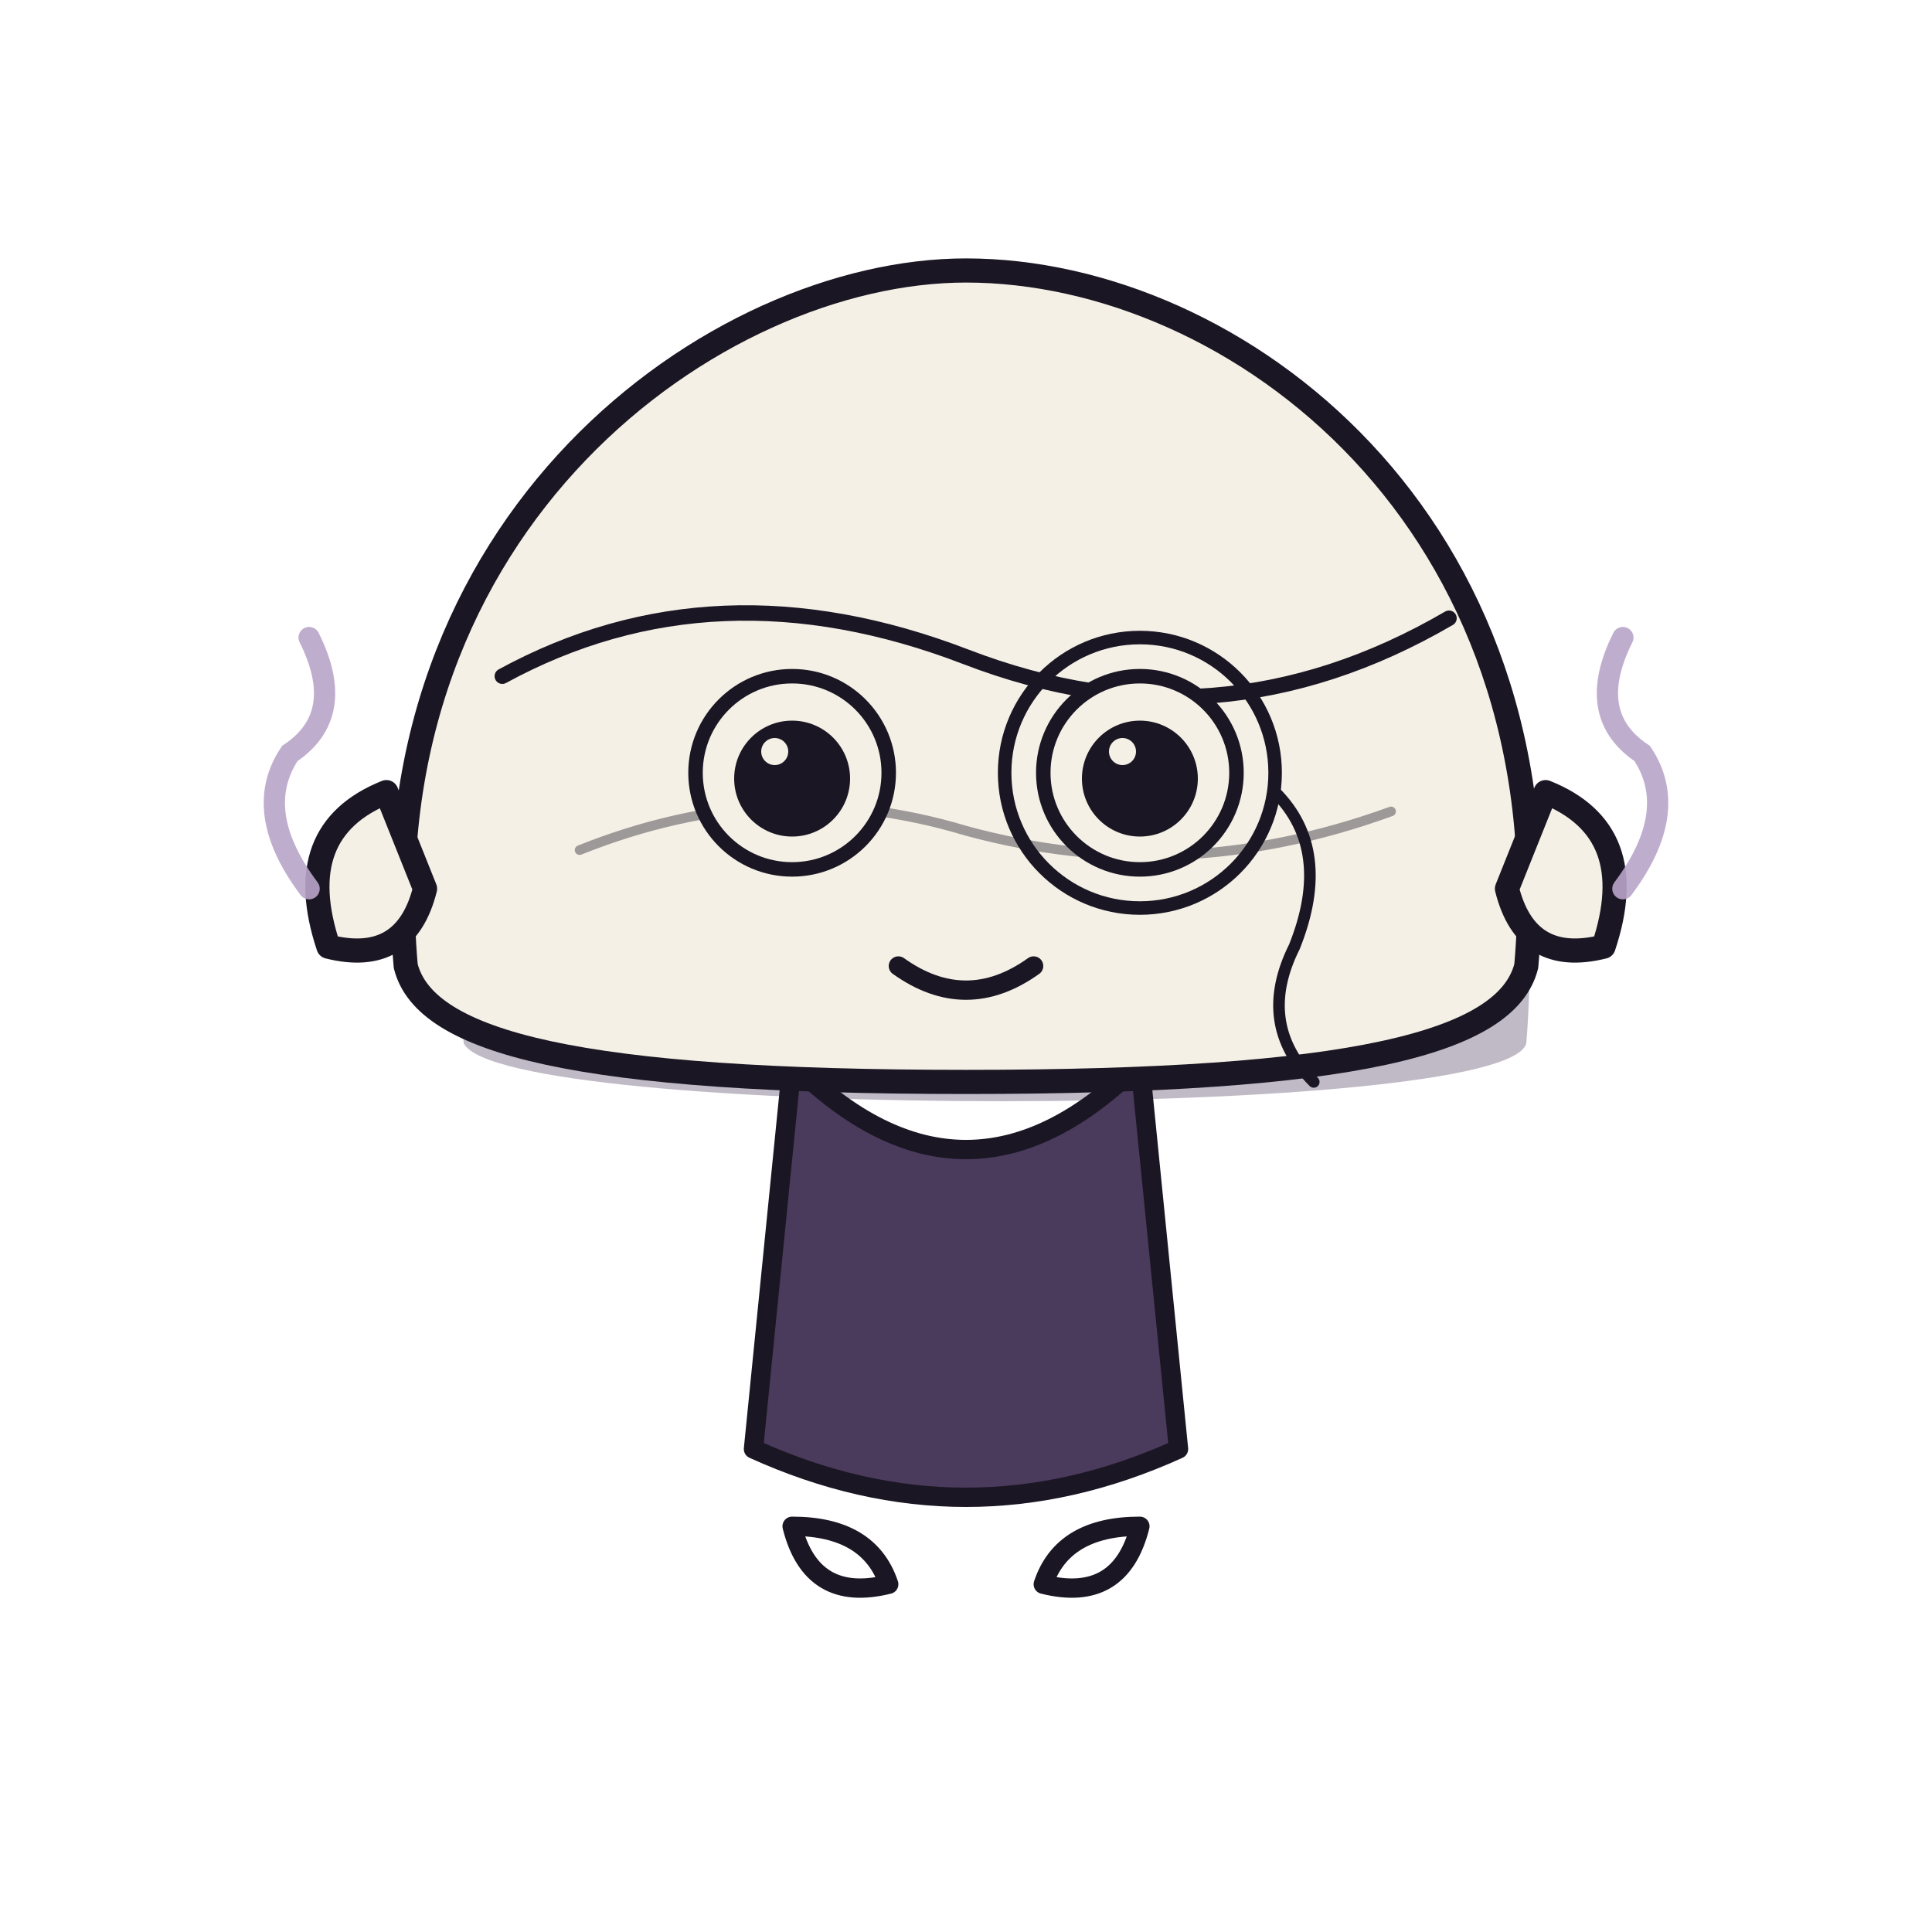
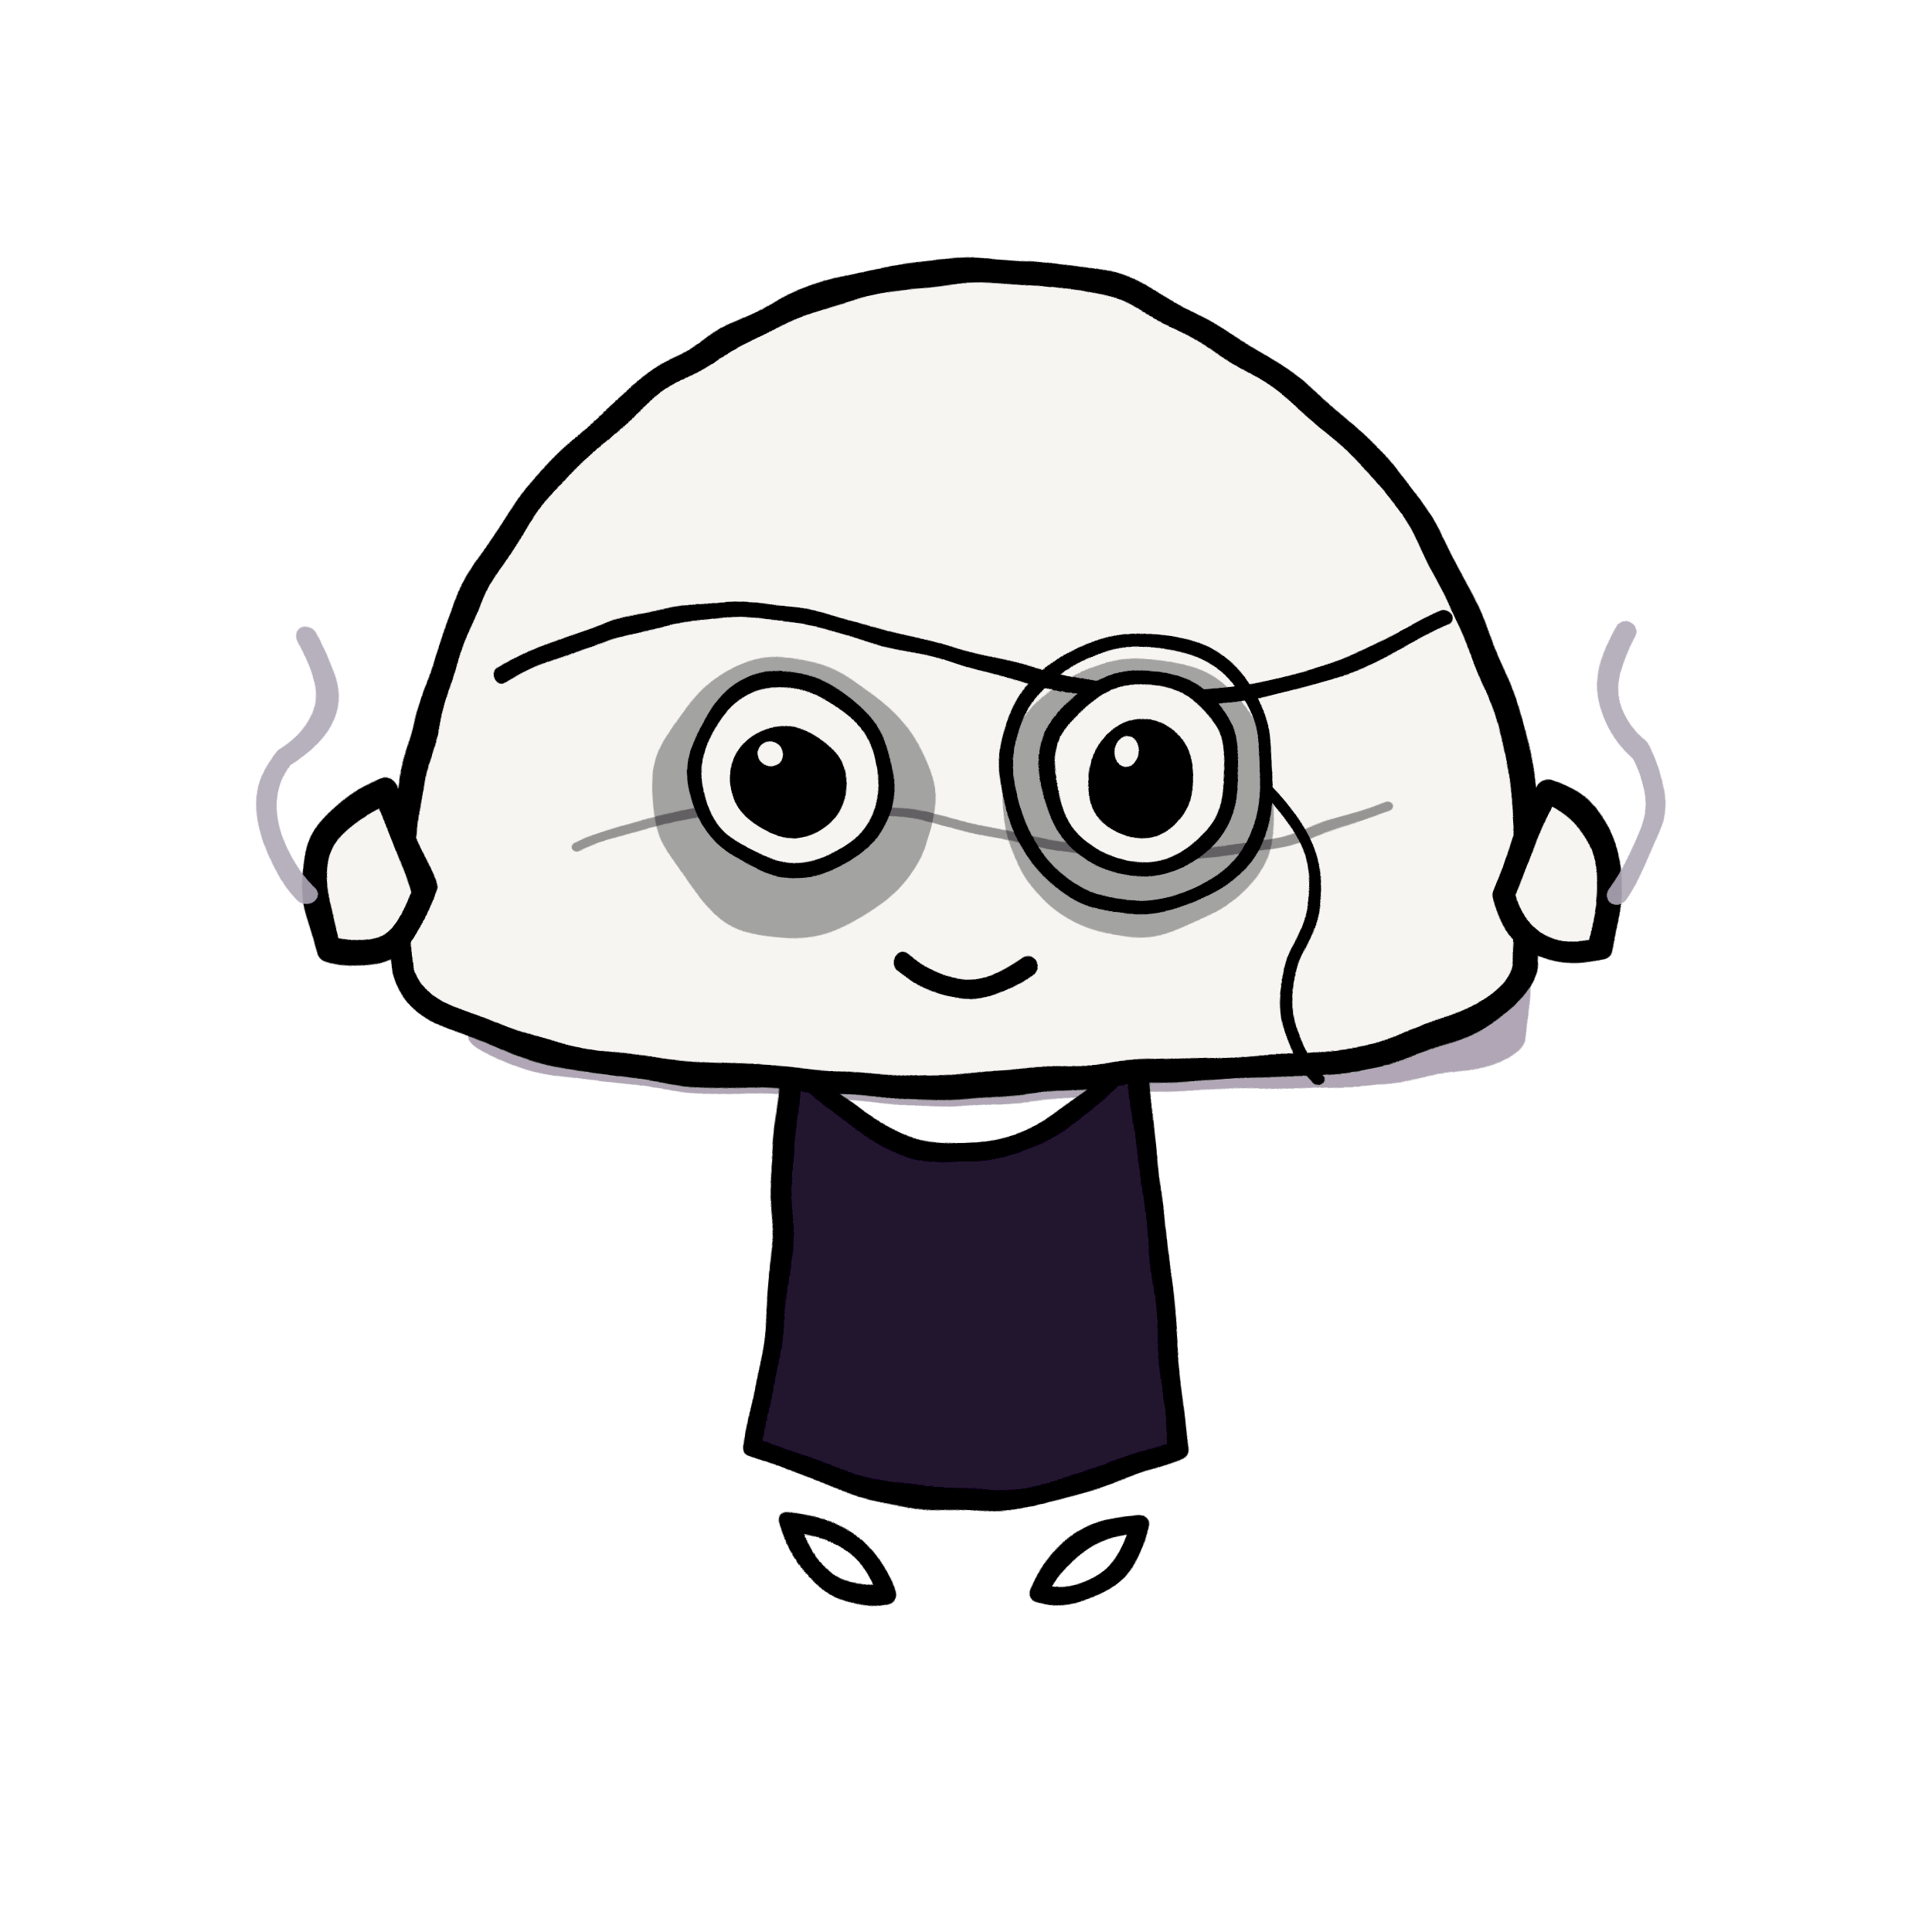
- <svg xmlns="http://www.w3.org/2000/svg" viewBox="0 0 200 200" role="img" aria-label="Brain the big-headed scholar">
+ <svg xmlns="http://www.w3.org/2000/svg" filter="url(#burton-sketch)" viewBox="0 0 200 200" role="img" aria-label="Brain the big-headed scholar">
  <defs>
+     <filter id="burton-sketch" x="-20%" y="-20%" width="140%" height="140%">
+       <feTurbulence type="fractalNoise" baseFrequency="0.04" numOctaves="3" result="noise" />
+       <feDisplacementMap in="SourceGraphic" in2="noise" scale="3.5" xChannelSelector="R" yChannelSelector="G" result="wobbly" />
+       <feColorMatrix in="wobbly" type="saturate" values="0.35" result="muted" />
+       <feComponentTransfer in="muted" result="final">
+         <feFuncR type="linear" slope="1.1" intercept="-0.05" />
+         <feFuncG type="linear" slope="1.1" intercept="-0.05" />
+         <feFuncB type="linear" slope="1.1" intercept="-0.05" />
+       </feComponentTransfer>
+     </filter>
    <style>.brain-body { fill:#5E8A8C; stroke:#1A1623; stroke-width:2.5;
               stroke-linejoin:round; stroke-linecap:round; }
.brain-eye { fill:#F5F0E6; stroke:#1A1623; stroke-width:1.5; }
.brain-pupil { fill:#1A1623; }
.brain-mouth { fill:none; stroke:#1A1623; stroke-width:2;
                stroke-linecap:round; stroke-linejoin:round; }
.brain-accent { stroke:#1A1623; stroke-width:1.5;
                 stroke-linecap:round; stroke-linejoin:round; }
.ink { stroke:#1A1623; fill:none; stroke-linecap:round;
        stroke-linejoin:round; }
.shadow { fill:#4A3A5C; opacity:0.35; }
.sketch { stroke:#1A1623; fill:none; opacity:0.4; stroke-width:1;
           stroke-linecap:round; }
.hi { fill:#F5F0E6; }

.brain-body { fill:#F5F0E6; }
.sub-body { fill:#4A3A5C; stroke:#1A1623; stroke-width:2;
             stroke-linejoin:round; }
.wisp { stroke:#B8A4C9; fill:none; stroke-width:2.2;
         stroke-linecap:round; opacity:0.9; }</style>
  </defs>
  <path class="shadow" d="M48,108 C44,60 80,32 104,33 C128,34 162,60 158,108 C156,116 52,116 48,108 Z" />
  <path class="sub-body" d="M82,110 Q100,128 118,110 L122,150 Q100,160 78,150 Z" />
  <path class="ink" stroke-width="2" fill="#1A1623" d="M82,158 Q84,166 92,164 Q90,158 82,158 Z" />
  <path class="ink" stroke-width="2" fill="#1A1623" d="M108,164 Q116,166 118,158 Q110,158 108,164 Z" />
  <path class="brain-body" d="M42,100 C38,54 74,28 100,28 C128,28 162,54 158,100 C156,108 140,112 100,112 C60,112 44,108 42,100 Z" />
  <path class="ink" stroke-width="1.6" fill="none" d="M52,70 Q74,58 100,68 Q126,78 150,64" />
  <path class="sketch" d="M60,88 Q80,80 100,86 Q122,92 144,84" />
  <path class="brain-body" d="M40,82 Q30,86 34,98 Q42,100 44,92 Z" />
  <path class="brain-body" d="M160,82 Q170,86 166,98 Q158,100 156,92 Z" />
  <path class="wisp" d="M32,92 q-6,-8 -2,-14 q6,-4 2,-12" />
  <path class="wisp" d="M168,92 q6,-8 2,-14 q-6,-4 -2,-12" />
+   <circle cx="82" cy="82.5" r="14.5" fill="#1A1623" opacity="0.35" />
  <circle class="brain-eye" cx="82" cy="80" r="10" />
  <circle class="brain-pupil" cx="82" cy="80.6" r="6" />
  <circle class="hi" cx="80.2" cy="77.8" r="1.4" />
+   <circle cx="118" cy="82.5" r="14.5" fill="#1A1623" opacity="0.35" />
  <circle class="brain-eye" cx="118" cy="80" r="10" />
  <circle class="brain-pupil" cx="118" cy="80.6" r="6" />
  <circle class="hi" cx="116.2" cy="77.8" r="1.4" />
  <path class="brain-mouth" d="M93.0,100 Q100,105 107.0,100" />
  <circle cx="118" cy="80" r="14" fill="none" stroke="#1A1623" stroke-width="1.4" />
  <path class="ink" stroke-width="1.2" fill="none" d="M132,82 q6,6 2,16 q-4,8 2,14" />
</svg>
